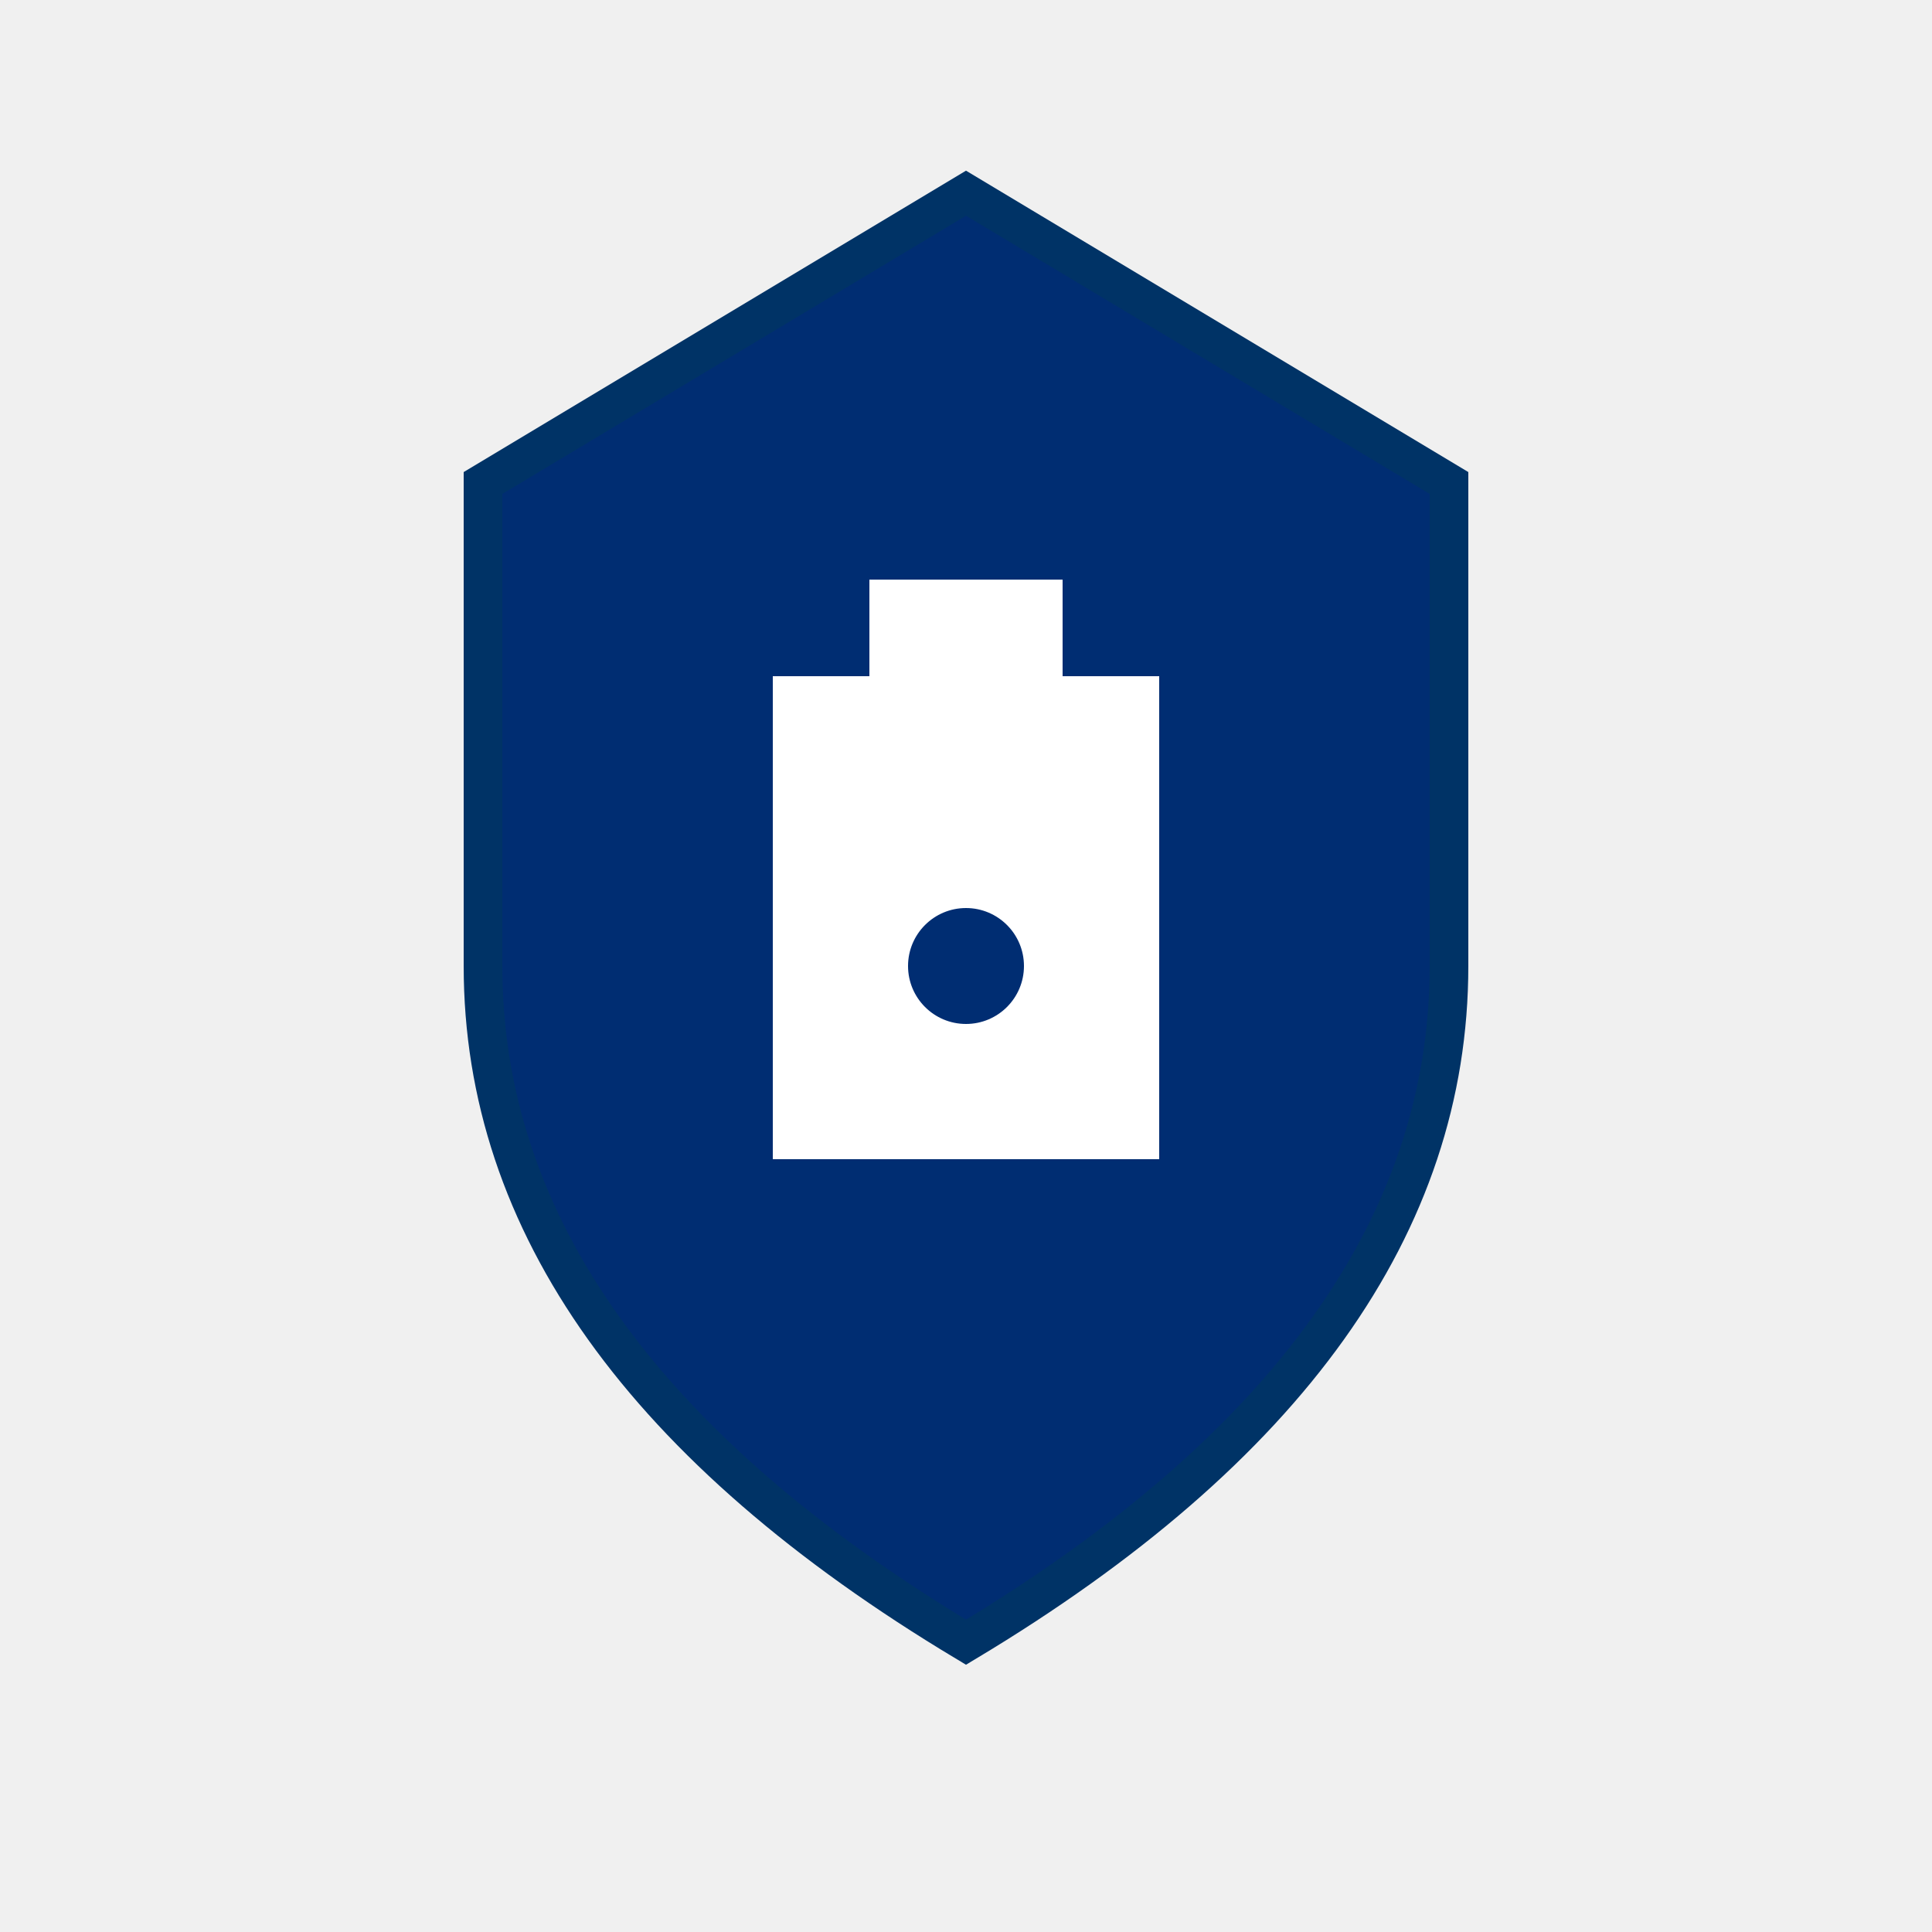
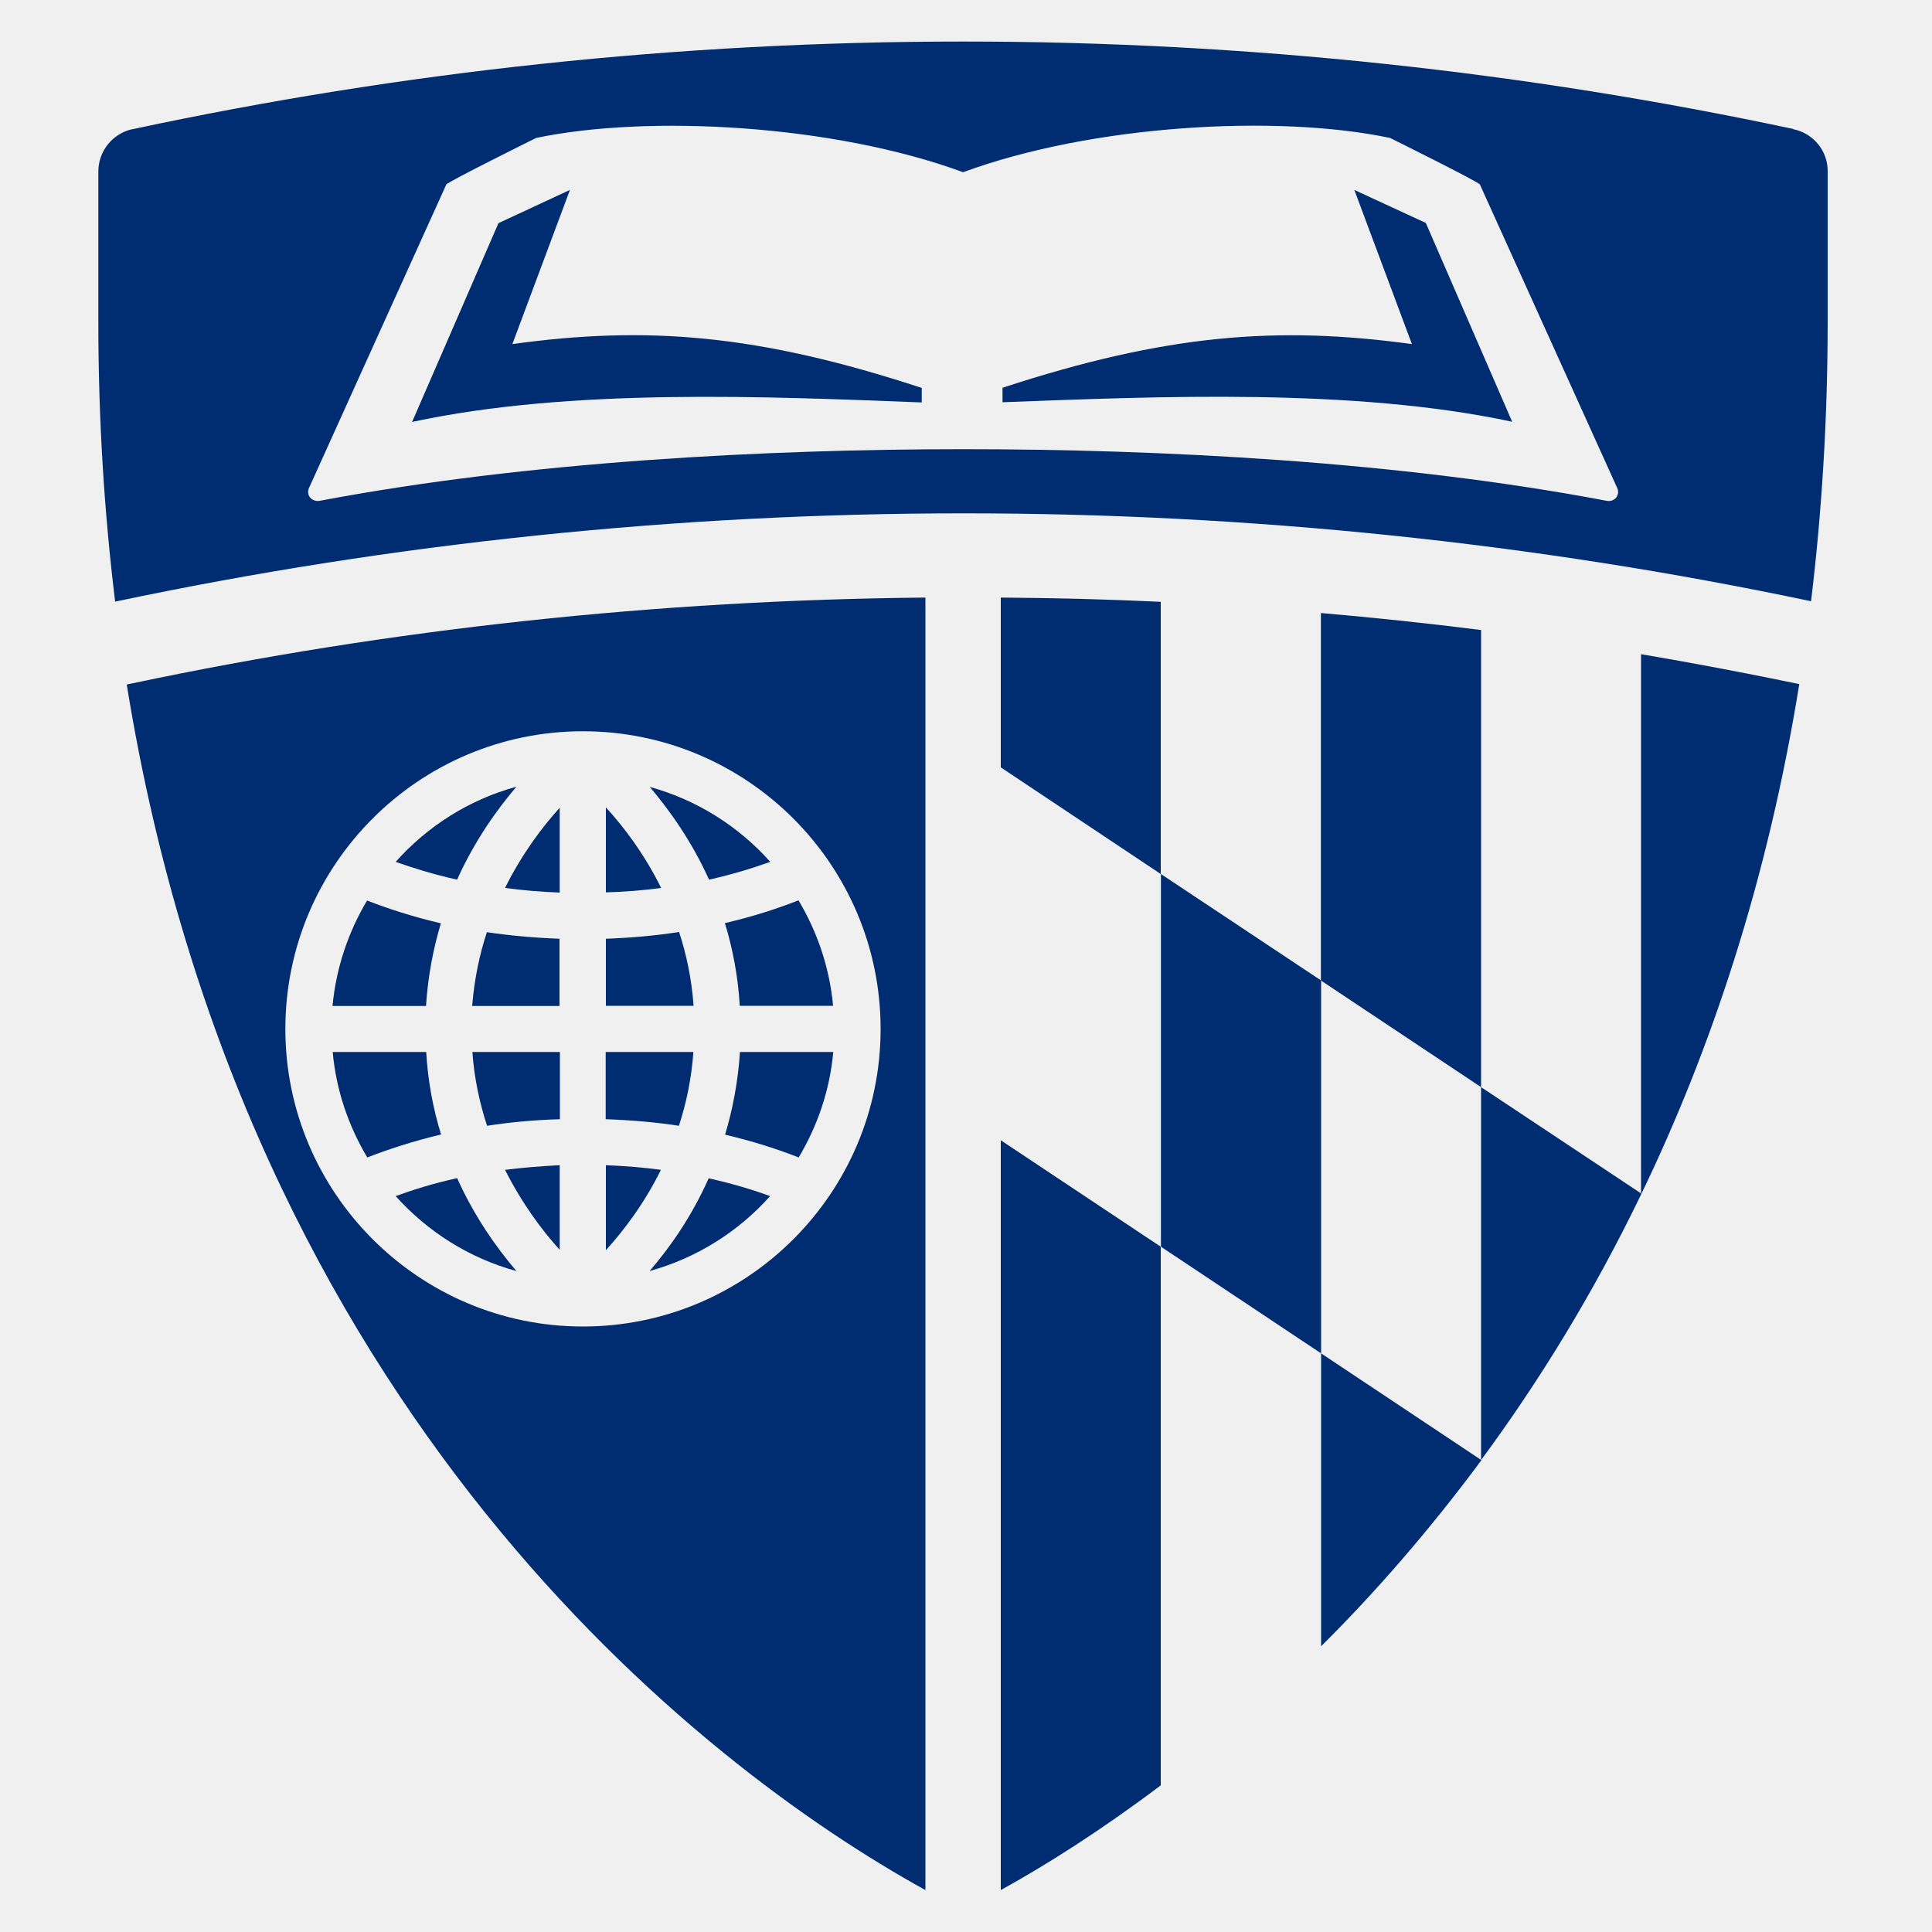
- <svg xmlns="http://www.w3.org/2000/svg" viewBox="0 0 100 100" width="100" height="100">
-   <path d="M50 10 L75 25 L75 50 Q75 70 50 85 Q25 70 25 50 L25 25 Z" fill="#002D72" stroke="#003366" stroke-width="2" />
-   <rect x="40" y="35" width="20" height="25" fill="#FFFFFF" />
-   <rect x="45" y="30" width="10" height="5" fill="#FFFFFF" />
-   <circle cx="50" cy="50" r="3" fill="#002D72" />
+ <svg xmlns="http://www.w3.org/2000/svg" xmlns:xlink="http://www.w3.org/1999/xlink" version="1.1" id="Layer_1" x="0px" y="0px" viewBox="0 0 1000 1000" style="enable-background:new 0 0 1000 1000;" xml:space="preserve">
+   <style type="text/css">
+ 	.st0{clip-path:url(#SVGID_00000072978338054135043210000002155630170105557133_);fill:#002D72;}
+ 	.st1{clip-path:url(#SVGID_00000072978338054135043210000002155630170105557133_);}
+ 	.st2{clip-path:url(#SVGID_00000099663203364629492870000006457769822011065486_);}
+ 	.st3{clip-path:url(#SVGID_00000018948295801460591490000015595342187972155579_);fill:#FFFFFF;}
+ </style>
+   <g>
+     <defs>
+       <rect id="SVGID_1_" x="0.9" y="-23" width="1000.8" height="1067.6" />
+     </defs>
+     <clipPath id="SVGID_00000102520356513214221310000015283621041437285549_">
+       <use xlink:href="#SVGID_1_" style="overflow:visible;" />
+     </clipPath>
+     <path style="clip-path:url(#SVGID_00000102520356513214221310000015283621041437285549_);fill:#002D72;" d="M518,978.3   c23.6-13,52-31,82.8-54.2V645.3L518,590.2V978.3z" />
+     <path style="clip-path:url(#SVGID_00000102520356513214221310000015283621041437285549_);fill:#002D72;" d="M518,397.2l82.8,55.2   V311.5c-27.6-1.3-55.2-2-82.8-2.2V397.2z" />
+     <path style="clip-path:url(#SVGID_00000102520356513214221310000015283621041437285549_);fill:#002D72;" d="M766.6,326.1   c-27.5-3.5-55.2-6.4-82.9-8.8v190.2l82.9,55.2V326.1z" />
+     <path style="clip-path:url(#SVGID_00000102520356513214221310000015283621041437285549_);fill:#002D72;" d="M683.8,700.5v151.6   c27.9-27.7,55.9-59.8,82.9-96.2v-0.2L683.8,700.5z" />
+     <path style="clip-path:url(#SVGID_00000102520356513214221310000015283621041437285549_);" d="M766.6,755.8c0,0,0.1-0.1,0.1-0.2   l-0.1,0V755.8z" />
+     <path style="clip-path:url(#SVGID_00000102520356513214221310000015283621041437285549_);fill:#002D72;" d="M849.4,338.6v279.2   l0.2,0.1c36.1-74.9,65.3-162.2,81.7-263.8l-2.8-0.6C902.3,348.1,875.9,343.1,849.4,338.6" />
+     <polygon style="clip-path:url(#SVGID_00000102520356513214221310000015283621041437285549_);fill:#002D72;" points="600.9,452.4    600.9,645.3 683.8,700.5 683.8,507.5  " />
+     <path style="clip-path:url(#SVGID_00000102520356513214221310000015283621041437285549_);fill:#002D72;" d="M766.6,562.7v192.9   l0.1,0c29.6-40.1,57.8-85.7,82.7-137.3v-0.6L766.6,562.7z" />
+     <path style="clip-path:url(#SVGID_00000102520356513214221310000015283621041437285549_);" d="M849.4,618.4   c0.1-0.1,0.2-0.3,0.2-0.4l-0.2-0.1V618.4z" />
+     <path style="clip-path:url(#SVGID_00000102520356513214221310000015283621041437285549_);fill:#002D72;" d="M336.2,657.9   c24.5-6.8,46-20.4,62.4-38.8c-9-3.3-19.6-6.5-31.8-9.2C357.9,629.9,346.6,645.9,336.2,657.9" />
+     <path style="clip-path:url(#SVGID_00000102520356513214221310000015283621041437285549_);fill:#002D72;" d="M204.8,619.1   c16.5,18.4,38,32.1,62.5,38.8c-10.3-12.1-21.7-28.1-30.7-48.1C224.4,612.5,213.8,615.8,204.8,619.1" />
+     <path style="clip-path:url(#SVGID_00000102520356513214221310000015283621041437285549_);fill:#002D72;" d="M289.7,418.1   c-9,9.9-19.5,23.8-28.3,41.5c8.9,1.2,18.3,2,28.3,2.4V418.1z" />
+     <path style="clip-path:url(#SVGID_00000102520356513214221310000015283621041437285549_);fill:#002D72;" d="M375.3,587.3   c14.9,3.5,27.7,7.7,38.1,11.8c9.7-16.3,16.1-34.7,17.9-54.6H383C382,560,379.2,574.3,375.3,587.3" />
+     <path style="clip-path:url(#SVGID_00000102520356513214221310000015283621041437285549_);fill:#002D72;" d="M267.3,407.2   c-24.5,6.7-46,20.4-62.5,38.9c9.1,3.2,19.6,6.5,31.8,9.2C245.6,435.3,257,419.3,267.3,407.2" />
+     <path style="clip-path:url(#SVGID_00000102520356513214221310000015283621041437285549_);fill:#002D72;" d="M398.7,446.1   c-16.4-18.4-38-32.1-62.4-38.8c10.3,12.1,21.7,28.1,30.7,48C379.1,452.6,389.7,449.3,398.7,446.1" />
+     <path style="clip-path:url(#SVGID_00000102520356513214221310000015283621041437285549_);fill:#002D72;" d="M382.9,520.6h48.3   c-1.8-19.8-8.2-38.3-17.9-54.6c-10.4,4.1-23.1,8.3-38.1,11.8C379.2,490.9,382,505.1,382.9,520.6" />
+     <path style="clip-path:url(#SVGID_00000102520356513214221310000015283621041437285549_);fill:#002D72;" d="M313.6,647.1   c9-9.9,19.7-23.8,28.5-41.6c-8.9-1.2-18.4-2-28.5-2.4V647.1z" />
+     <path style="clip-path:url(#SVGID_00000102520356513214221310000015283621041437285549_);fill:#002D72;" d="M289.7,544.5h-45.2   c1,13.9,3.8,26.6,7.6,38.2c11.6-1.8,24.1-3,37.7-3.4V544.5z" />
+     <path style="clip-path:url(#SVGID_00000102520356513214221310000015283621041437285549_);fill:#002D72;" d="M313.6,579.3   c13.6,0.5,26.2,1.6,37.8,3.4c3.8-11.6,6.5-24.3,7.5-38.2h-45.4V579.3z" />
+     <path style="clip-path:url(#SVGID_00000102520356513214221310000015283621041437285549_);fill:#002D72;" d="M342.2,459.6   c-8.8-17.8-19.5-31.8-28.6-41.7v44C323.8,461.6,333.3,460.8,342.2,459.6" />
+     <path style="clip-path:url(#SVGID_00000102520356513214221310000015283621041437285549_);fill:#002D72;" d="M359,520.6   c-1-13.9-3.7-26.6-7.5-38.2c-11.6,1.8-24.3,3-37.9,3.5v34.7H359z" />
+     <path style="clip-path:url(#SVGID_00000102520356513214221310000015283621041437285549_);fill:#002D72;" d="M261.4,605.5   c8.8,17.5,19.3,31.5,28.3,41.4v-43.8C279.7,603.6,270.3,604.4,261.4,605.5" />
+     <path style="clip-path:url(#SVGID_00000102520356513214221310000015283621041437285549_);fill:#002D72;" d="M228.2,477.9   c-15-3.5-27.7-7.7-38.2-11.8c-9.7,16.3-16,34.7-17.9,54.6h48.4C221.5,505.1,224.3,490.9,228.2,477.9" />
+     <path style="clip-path:url(#SVGID_00000102520356513214221310000015283621041437285549_);fill:#002D72;" d="M289.7,485.9   c-13.5-0.5-26.1-1.7-37.7-3.4c-3.8,11.6-6.5,24.3-7.6,38.2h45.2V485.9z" />
+     <path style="clip-path:url(#SVGID_00000102520356513214221310000015283621041437285549_);fill:#002D72;" d="M220.6,544.5h-48.4   c1.8,19.9,8.2,38.3,17.9,54.6c10.5-4.1,23.2-8.3,38.2-11.9C224.3,574.3,221.5,560,220.6,544.5" />
+     <path style="clip-path:url(#SVGID_00000102520356513214221310000015283621041437285549_);fill:#002D72;" d="M65.6,354.3   c60.8,375.9,296.2,559.4,413.4,624v-669c-138.5,1.3-276.6,16.1-410.5,44.4L65.6,354.3z M301.7,378.5c85,0,154.1,69.1,154.1,154.1   c0,84.9-69.1,154-154.1,154c-84.9,0-154-69.2-154-154C147.7,447.6,216.8,378.5,301.7,378.5" />
+     <path style="clip-path:url(#SVGID_00000102520356513214221310000015283621041437285549_);fill:#002D72;" d="M928.3,66.9l-0.3-0.2   C789.4,37.2,645.8,21.5,498.5,21.5c-147.5,0-291.3,15.7-430,45.4L67.9,67c-9.8,2.4-17,11.3-17,21.8l0,77.7c0,51,3.1,99.2,8.7,144.9   c144-30.4,291.6-45.7,439.3-45.7c147.5,0,294.9,15.2,438.5,45.5c5.5-45.6,8.6-93.8,8.6-144.8l0-77.7C946.1,78,938.5,69,928.3,66.9    M831.5,259.2c-107.8-20.5-231.5-26.7-332.9-26.7h-0.1c-101.4,0-225.2,6.3-332.9,26.7c-4.1,0.8-7.7-2.9-5.4-7.2L231,95.5   c0.7-1.4,46.5-24.1,46.5-24.1c58.2-12.2,154-6.9,220.9,17.7h0.2c66.9-24.6,162.6-30,220.9-17.7c0,0,45.8,22.7,46.5,24.1L836.8,252   C839.1,256.3,835.5,260.1,831.5,259.2" />
+     <path style="clip-path:url(#SVGID_00000102520356513214221310000015283621041437285549_);fill:#002D72;" d="M701,98.3l29.8,79.8   c-69.4-9.5-127-5.2-211.9,22.6v7.5c80.3-3,181.8-7.5,263.8,10.1l-44.7-102.9L701,98.3z" />
+     <path style="clip-path:url(#SVGID_00000102520356513214221310000015283621041437285549_);fill:#002D72;" d="M265.2,178.1L295,98.3   l-37,17.2l-44.7,102.9c82-17.7,183.6-13.2,263.8-10.1v-7.5C392.2,172.9,334.6,168.5,265.2,178.1" />
+   </g>
</svg>
